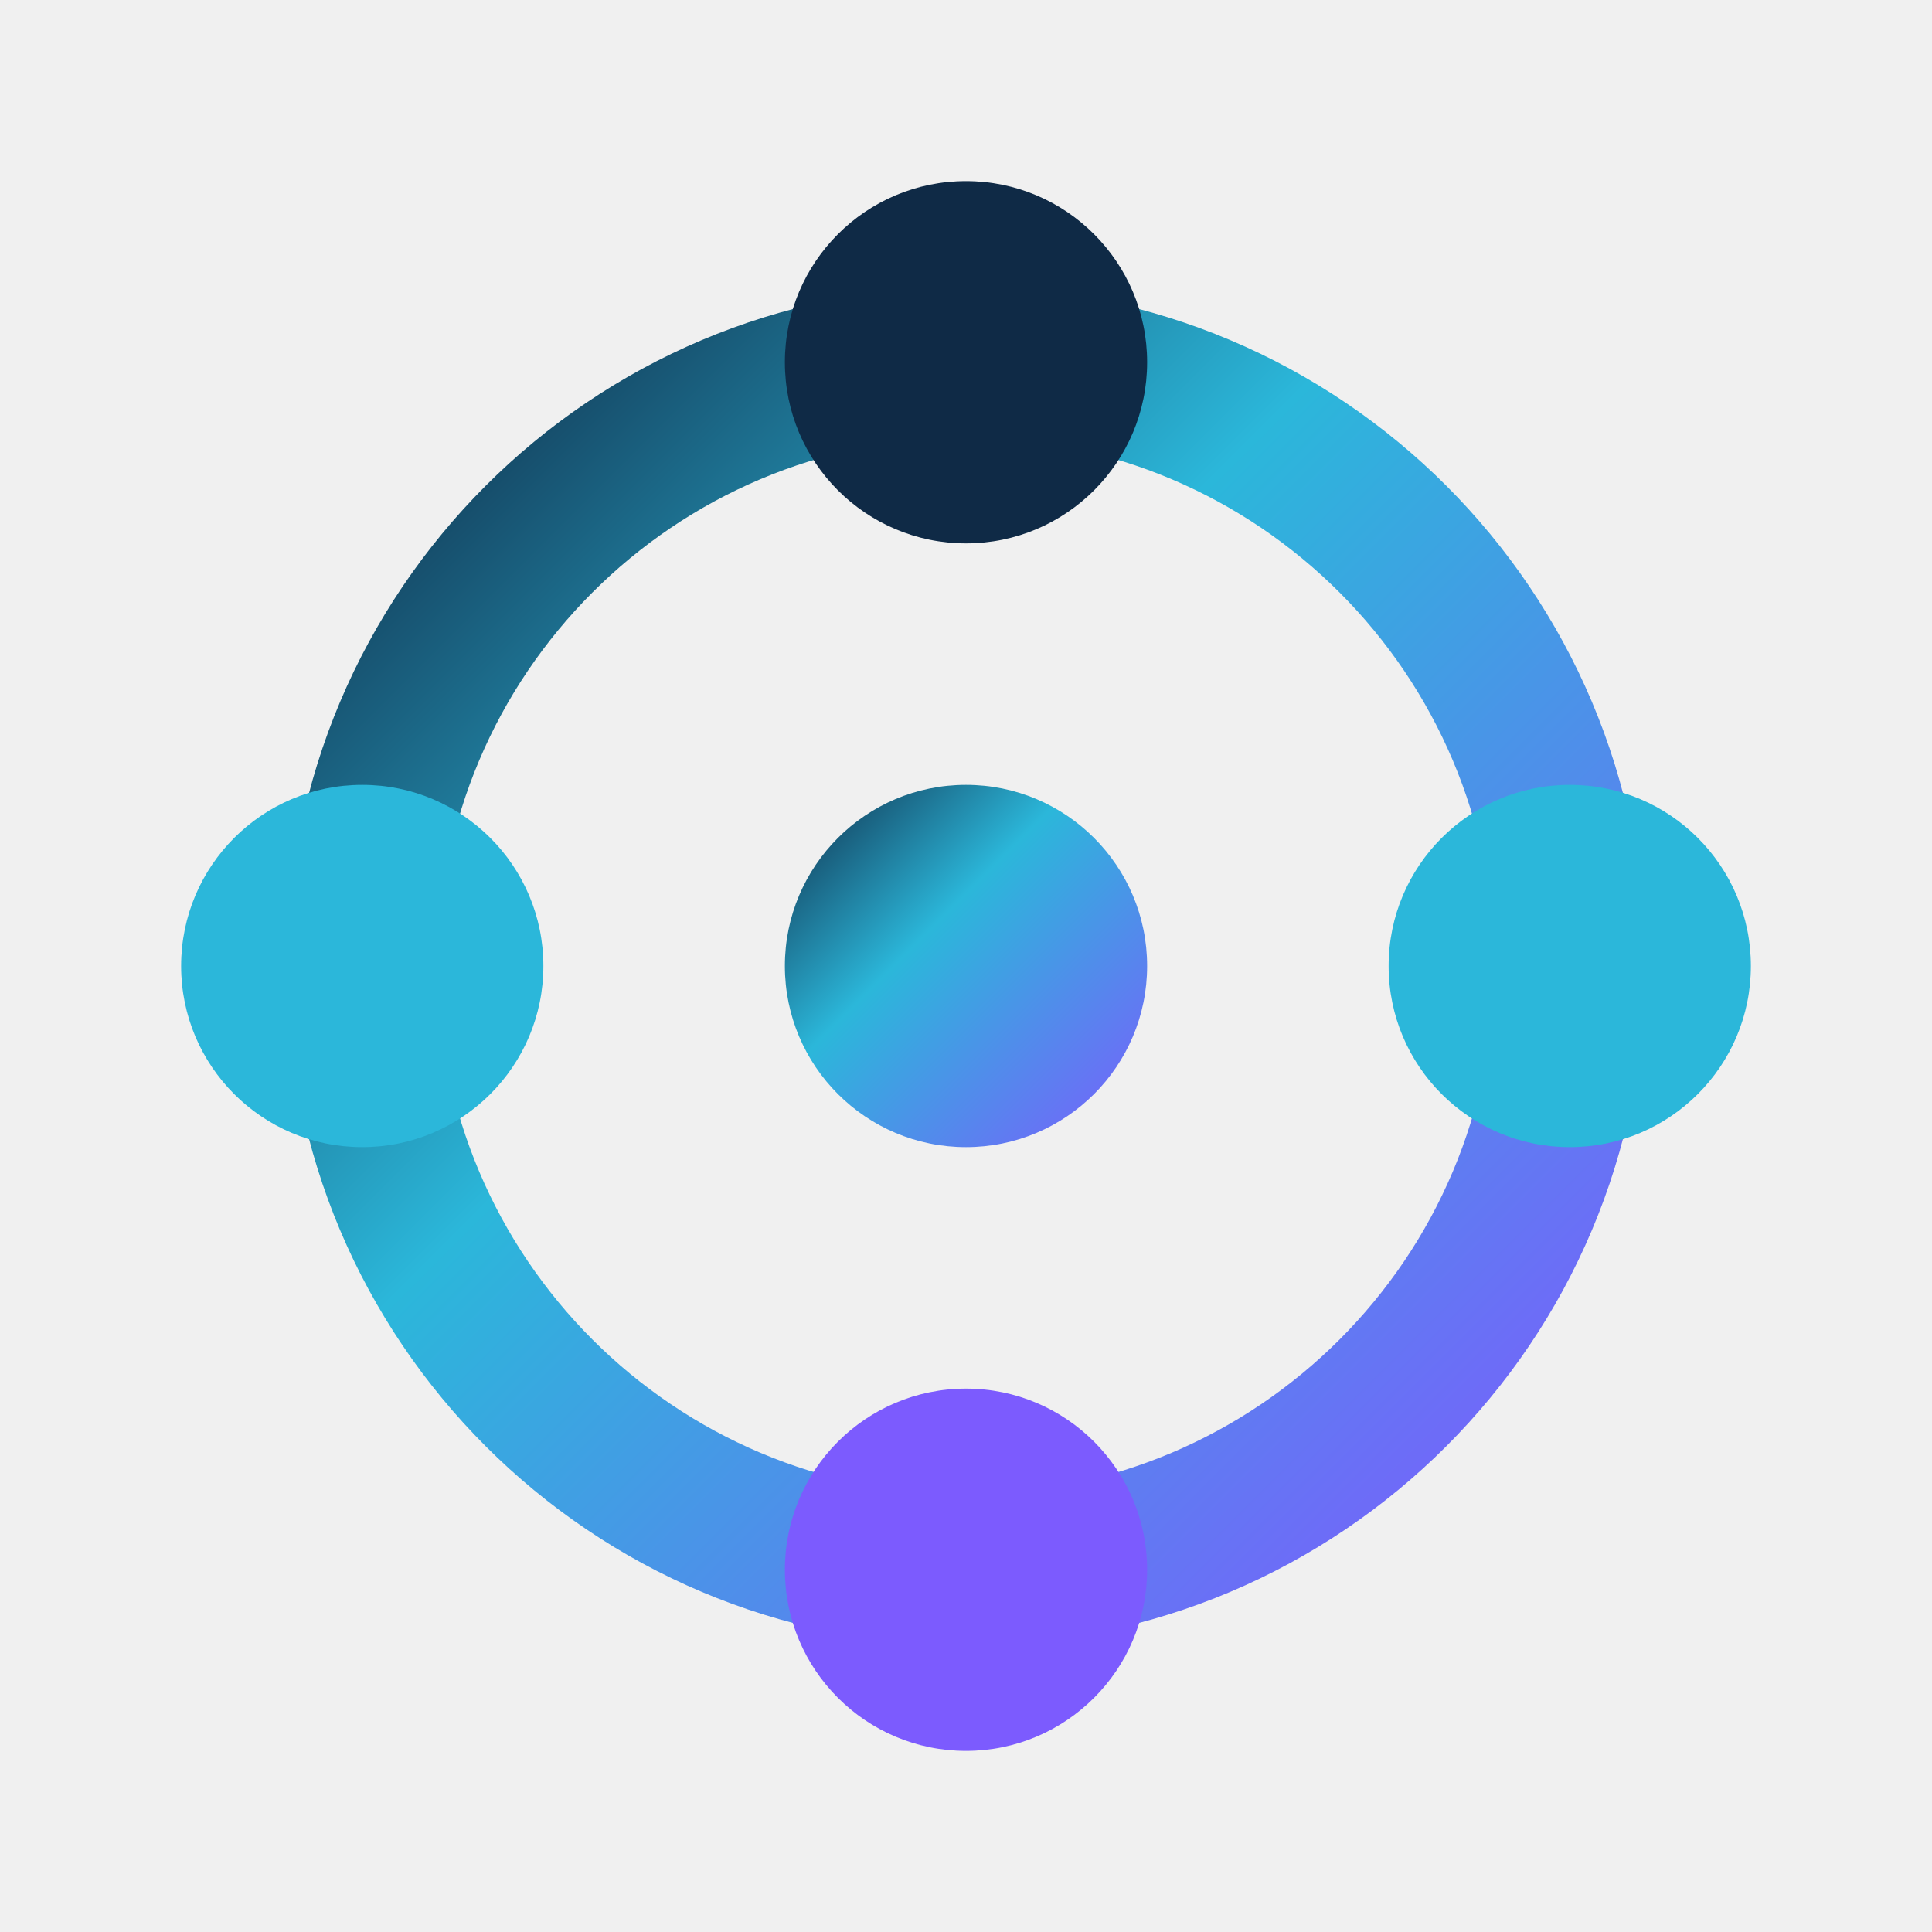
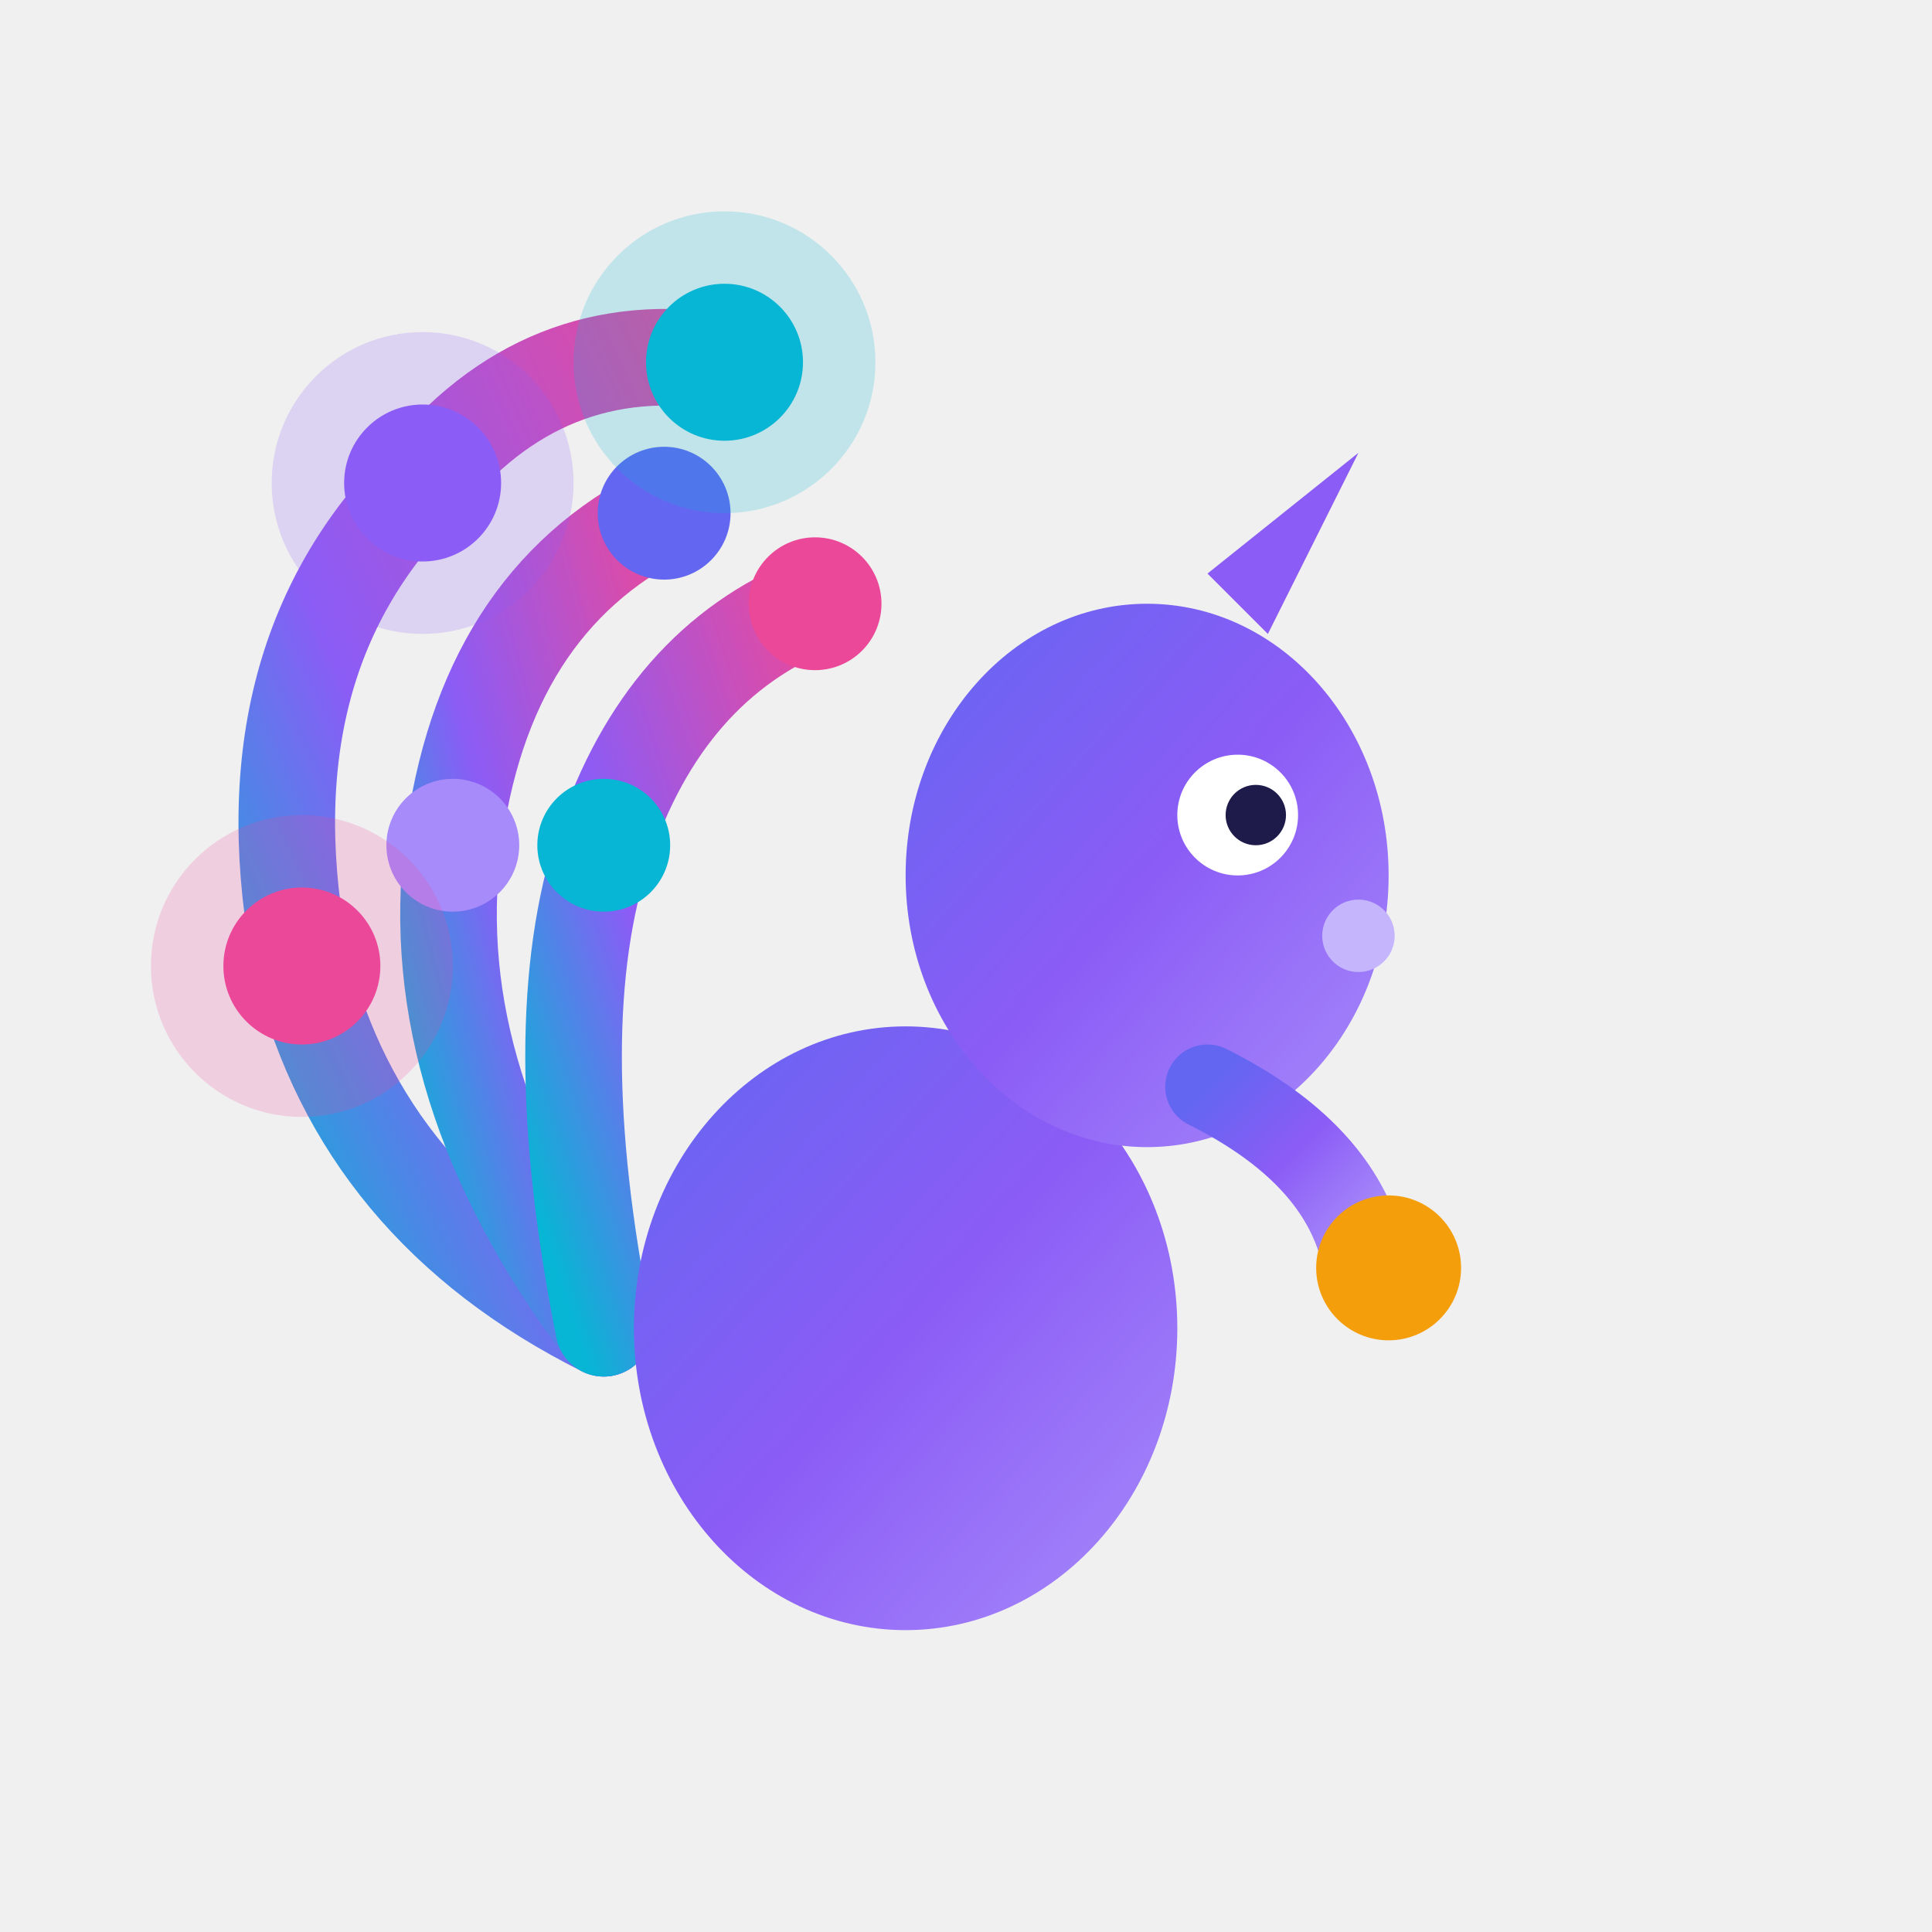
<svg xmlns="http://www.w3.org/2000/svg" viewBox="0 0 32 32" fill="none">
  <defs>
-     <linearGradient id="grad" x1="0%" y1="0%" x2="100%" y2="100%">
-       <stop offset="0%" stop-color="#0F2A46" />
-       <stop offset="40%" stop-color="#2BB7DA" />
-       <stop offset="100%" stop-color="#7C5BFE" />
+     <linearGradient id="bodyGrad" x1="0%" y1="0%" x2="100%" y2="100%">
+       <stop offset="0%" stop-color="#6366F1" />
+       <stop offset="50%" stop-color="#8B5CF6" />
+       <stop offset="100%" stop-color="#A78BFA" />
+     </linearGradient>
+     <linearGradient id="tailGrad" x1="0%" y1="100%" x2="100%" y2="0%">
+       <stop offset="0%" stop-color="#06B6D4" />
+       <stop offset="40%" stop-color="#8B5CF6" />
+       <stop offset="100%" stop-color="#EC4899" />
    </linearGradient>
  </defs>
-   <circle cx="16" cy="16" r="10" stroke="url(#grad)" stroke-width="2.5" fill="none" />
-   <circle cx="16" cy="6" r="3" fill="#0F2A46" />
-   <circle cx="26" cy="16" r="3" fill="#2BB7DA" />
-   <circle cx="16" cy="26" r="3" fill="#7C5BFE" />
-   <circle cx="6" cy="16" r="3" fill="#2BB7DA" />
-   <circle cx="16" cy="16" r="3" fill="url(#grad)" />
+   <path d="M10 22 Q6 20 5 16 Q4 11 7 8 Q9 5.5 12 6" stroke="url(#tailGrad)" stroke-width="1.6" stroke-linecap="round" fill="none" />
+   <path d="M10 22 Q7 18 7.5 14 Q8 10 11 8.5" stroke="url(#tailGrad)" stroke-width="1.6" stroke-linecap="round" fill="none" />
+   <path d="M10 22 Q9 17 10 14 Q11 11 13.5 10" stroke="url(#tailGrad)" stroke-width="1.6" stroke-linecap="round" fill="none" />
+   <circle cx="12" cy="6" r="1.3" fill="#06B6D4" />
+   <circle cx="7" cy="8" r="1.3" fill="#8B5CF6" />
+   <circle cx="5" cy="16" r="1.3" fill="#EC4899" />
+   <circle cx="7.5" cy="14" r="1.1" fill="#A78BFA" />
+   <circle cx="11" cy="8.5" r="1.1" fill="#6366F1" />
+   <circle cx="10" cy="14" r="1.1" fill="#06B6D4" />
+   <circle cx="13.5" cy="10" r="1.1" fill="#EC4899" />
+   <ellipse cx="15" cy="22" rx="4.5" ry="5" fill="url(#bodyGrad)" />
+   <ellipse cx="19" cy="14.5" rx="4" ry="4.5" fill="url(#bodyGrad)" />
+   <path d="M21 10.5 L22.5 7.5 L20 9.5" fill="#8B5CF6" />
+   <circle cx="20.5" cy="13.5" r="1" fill="white" />
+   <circle cx="20.8" cy="13.5" r="0.5" fill="#1E1B4B" />
+   <circle cx="22.5" cy="15.5" r="0.6" fill="#C4B5FD" />
+   <path d="M20 18 Q22 19 22.5 20.5" stroke="url(#bodyGrad)" stroke-width="1.4" stroke-linecap="round" fill="none" />
+   <circle cx="23" cy="21" r="1.2" fill="#F59E0B" />
+   <circle cx="12" cy="6" r="2.5" fill="#06B6D4" opacity="0.2" />
+   <circle cx="7" cy="8" r="2.5" fill="#8B5CF6" opacity="0.2" />
+   <circle cx="5" cy="16" r="2.5" fill="#EC4899" opacity="0.2" />
</svg>
